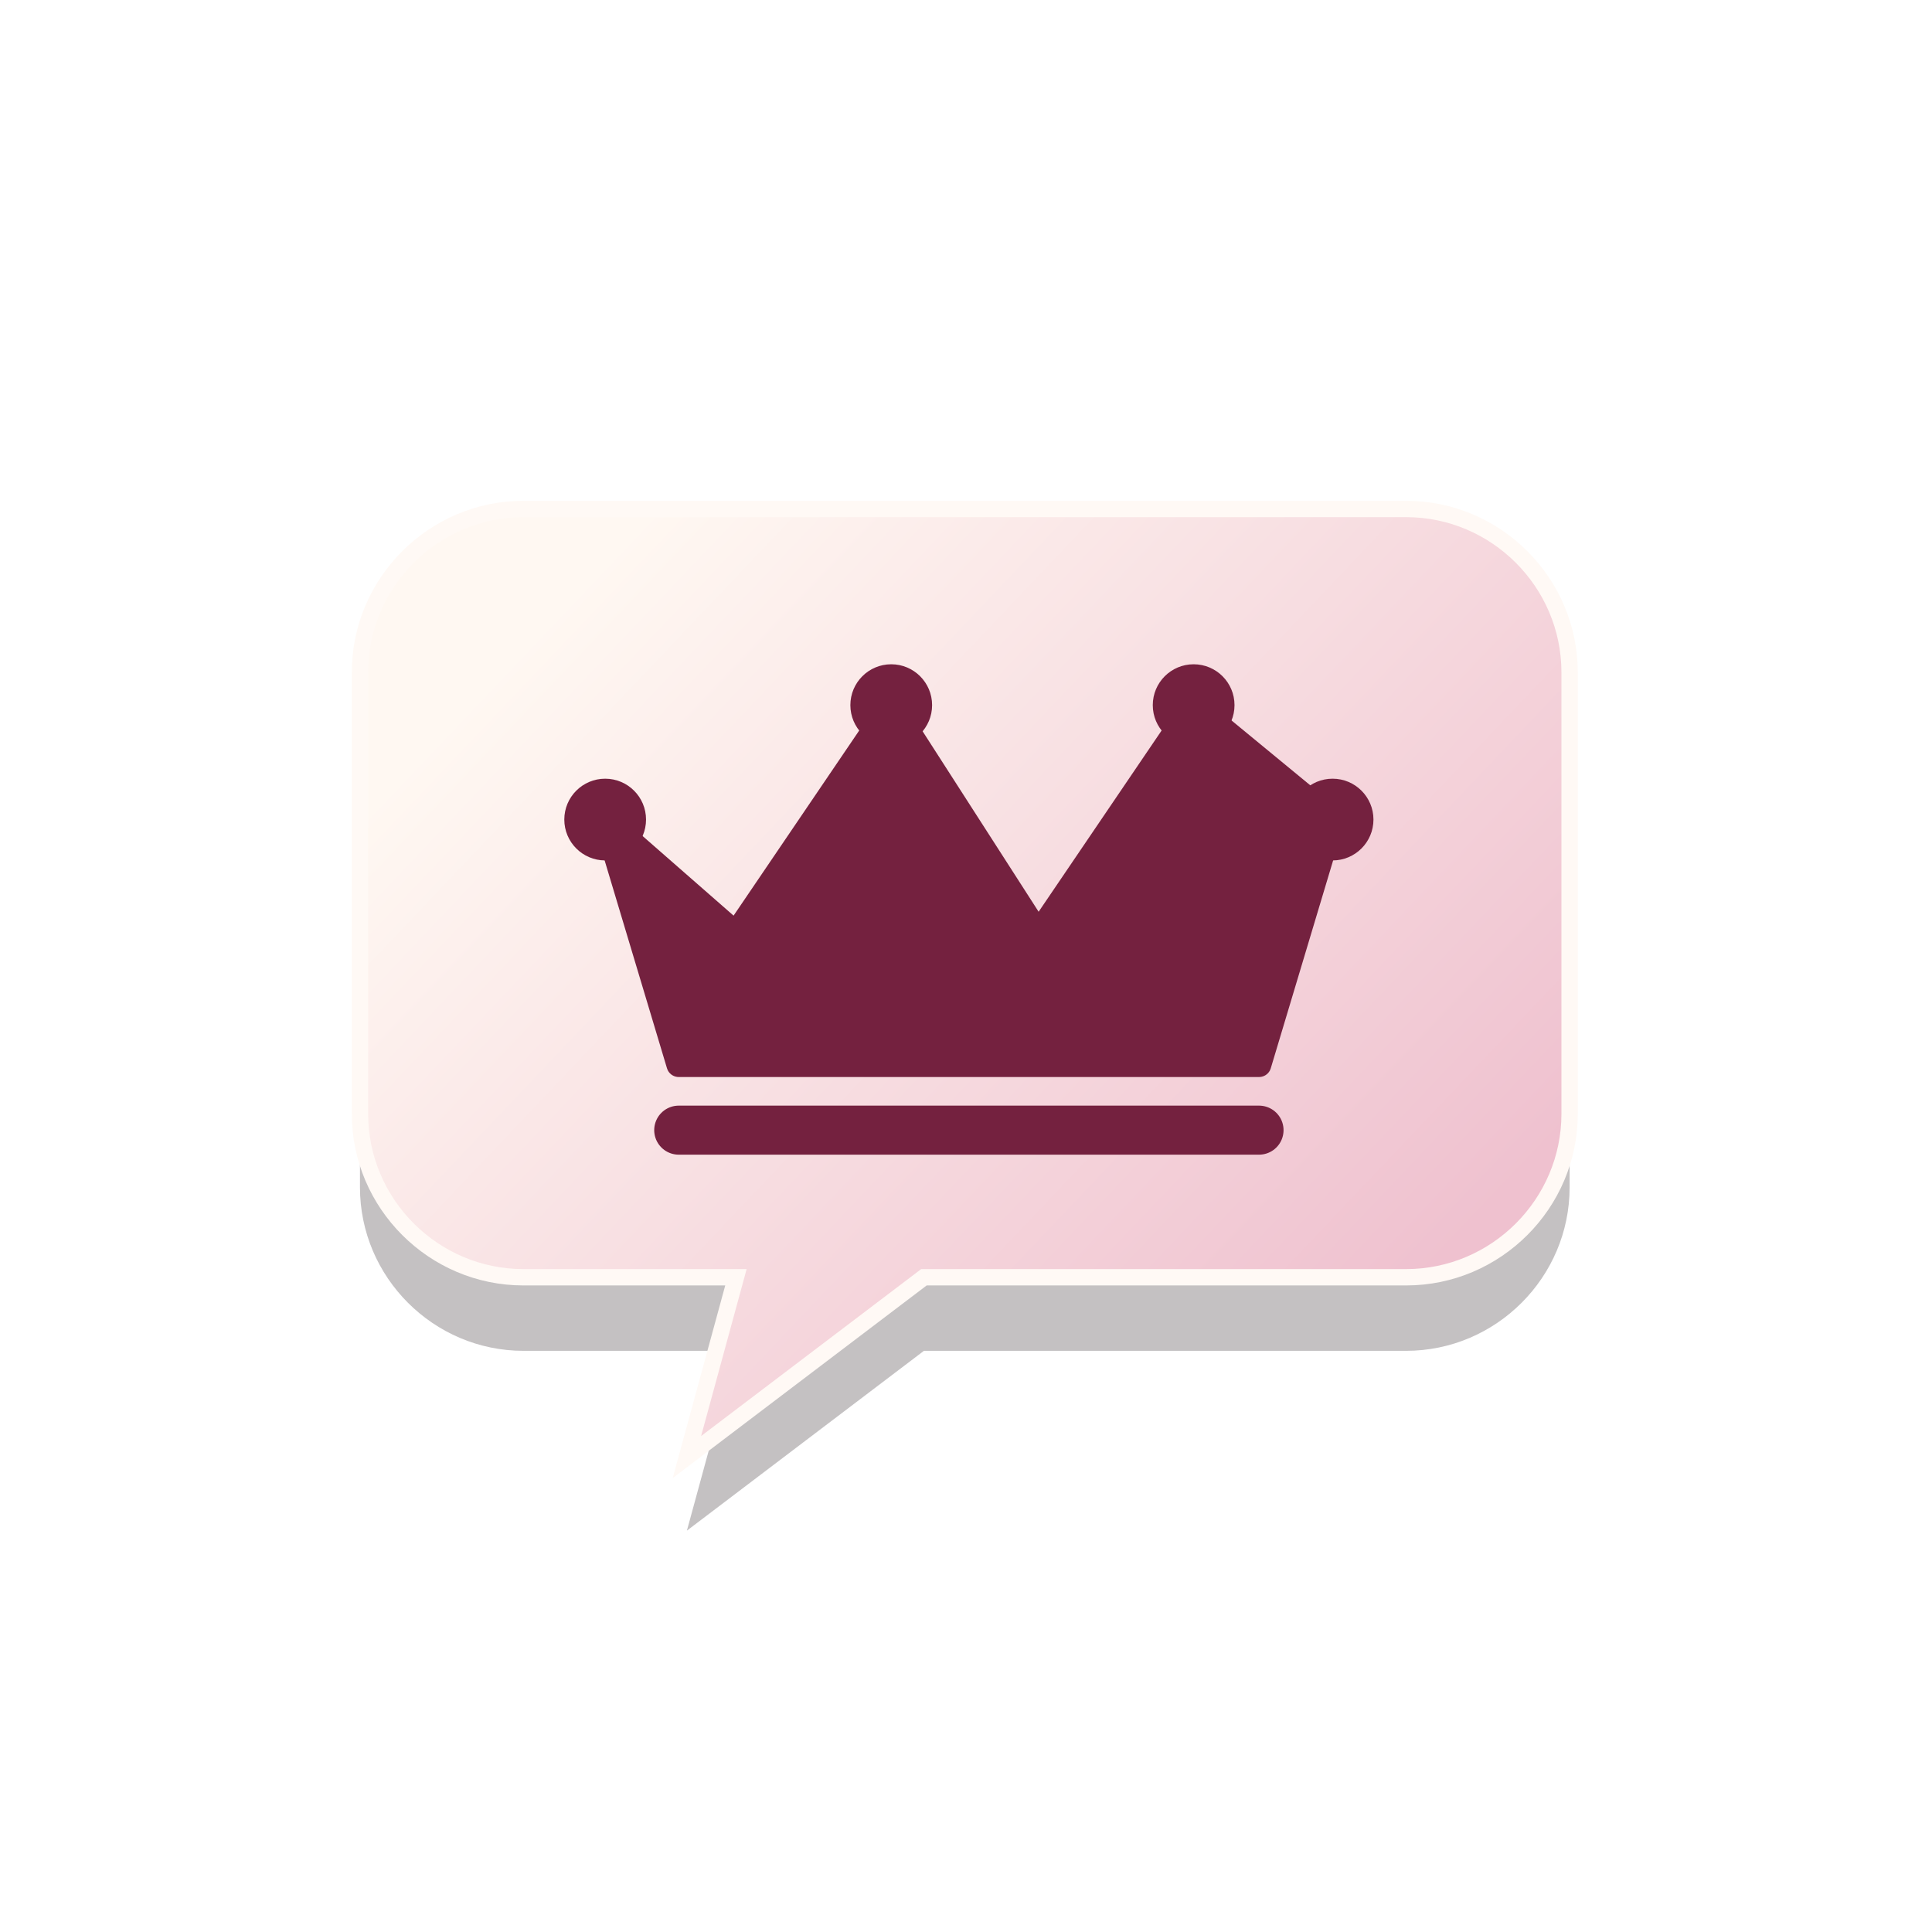
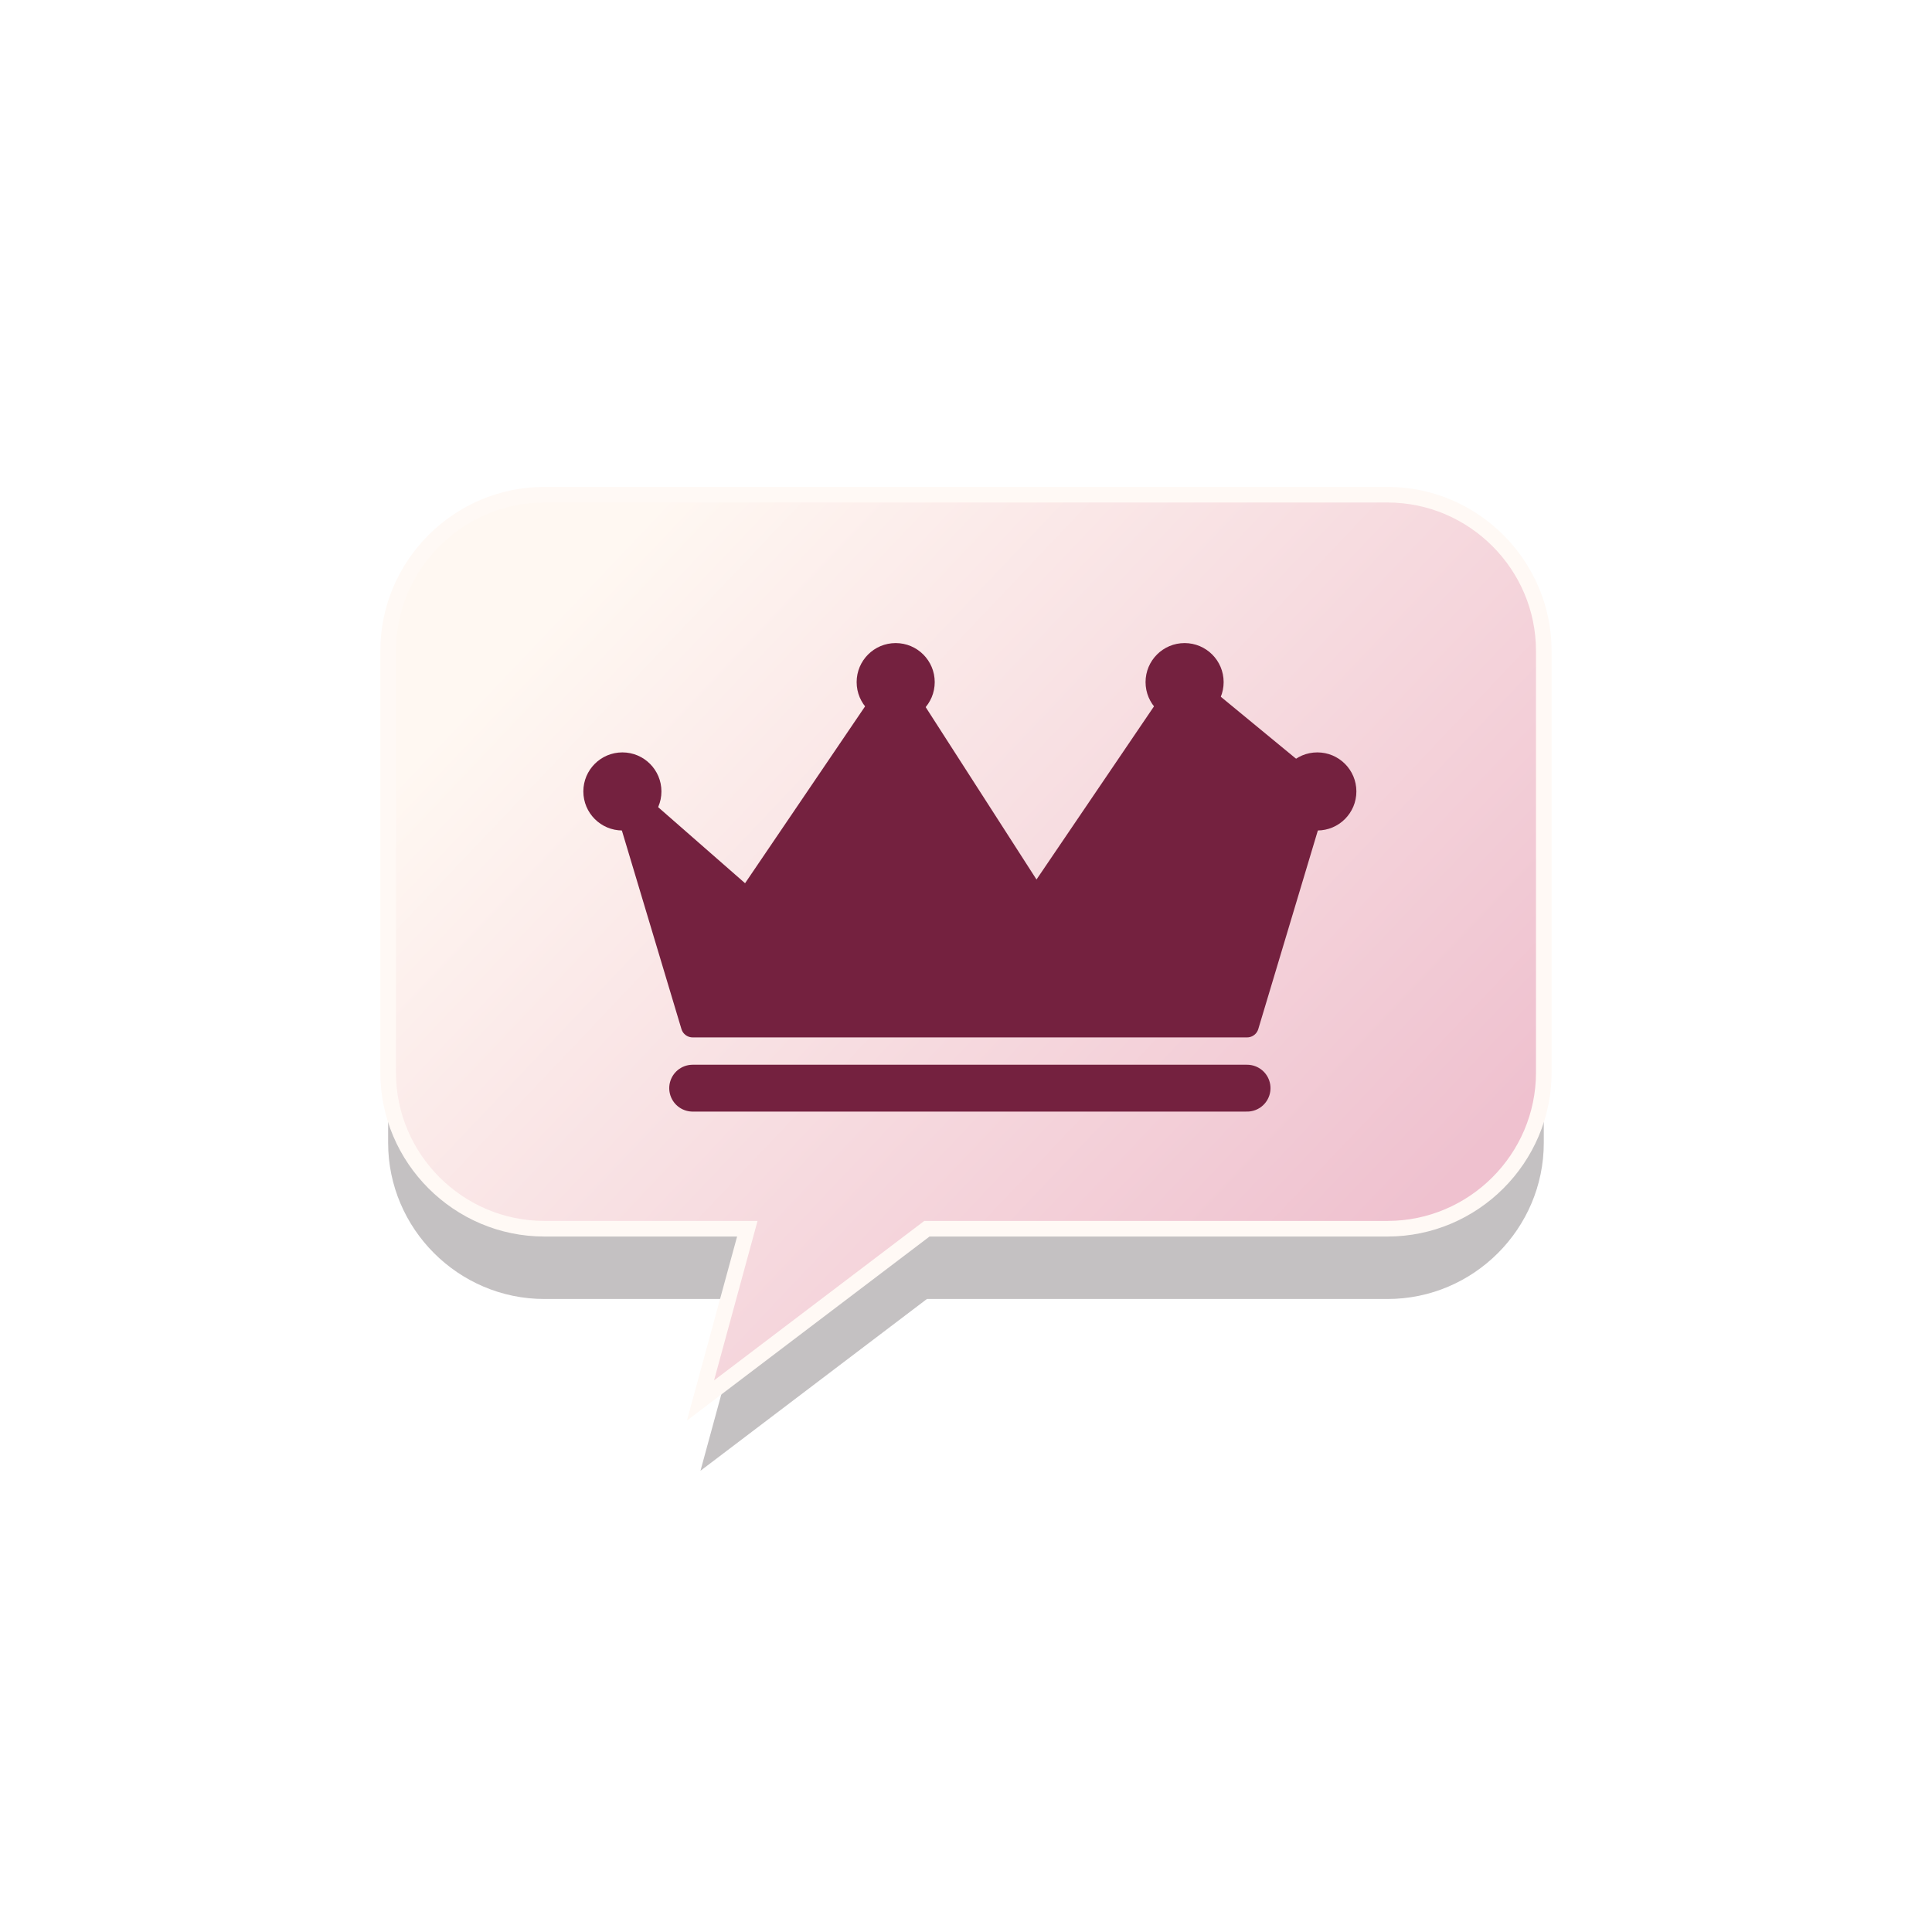
<svg xmlns="http://www.w3.org/2000/svg" width="512" height="512" viewBox="0 0 192 192">
  <defs>
    <linearGradient id="bg" x1="12" y1="8" x2="180" y2="184" gradientUnits="userSpaceOnUse">
      <stop stop-color="#54152D" />
      <stop offset="1" stop-color="#210812" />
    </linearGradient>
    <linearGradient id="crown" x1="48" y1="47" x2="145" y2="139" gradientUnits="userSpaceOnUse">
      <stop stop-color="#FFF8F2" />
      <stop offset="1" stop-color="#EFC1CF" />
    </linearGradient>
  </defs>
  <circle cx="96" cy="96" r="96" fill="none" />
-   <g transform="translate(17.904 18.904) scale(0.81225)">
+   <g transform="translate(21.5 18.9) scale(0.776)">
    <g transform="translate(0 2)">
      <path d="M42 42h108c11 0 20 9 20 20v54c0 11-9 20-20 20H91l-29 22 6-22H42c-11 0-20-9-20-20V62c0-11 9-20 20-20Z" fill="#12060D" opacity=".25" transform="translate(0 4)" />
      <path d="M42 37h108c11 0 20 9 20 20v54c0 11-9 20-20 20H91l-29 22 6-22H42c-11 0-20-9-20-20V57c0-11 9-20 20-20Z" fill="url(#crown)" stroke="#FFF9F5" stroke-width="2" />
      <path d="M52 75 68 89 87 61 105 89 124 61 141 75 132 105H61Z" fill="#74213F" stroke="#74213F" stroke-linejoin="round" stroke-width="3" />
      <path d="M61 113h71" fill="none" stroke="#74213F" stroke-width="6" stroke-linecap="round" />
      <circle cx="52" cy="75" r="5" fill="#74213F" />
      <circle cx="87" cy="61" r="5" fill="#74213F" />
      <circle cx="124" cy="61" r="5" fill="#74213F" />
      <circle cx="141" cy="75" r="5" fill="#74213F" />
    </g>
  </g>
</svg>
